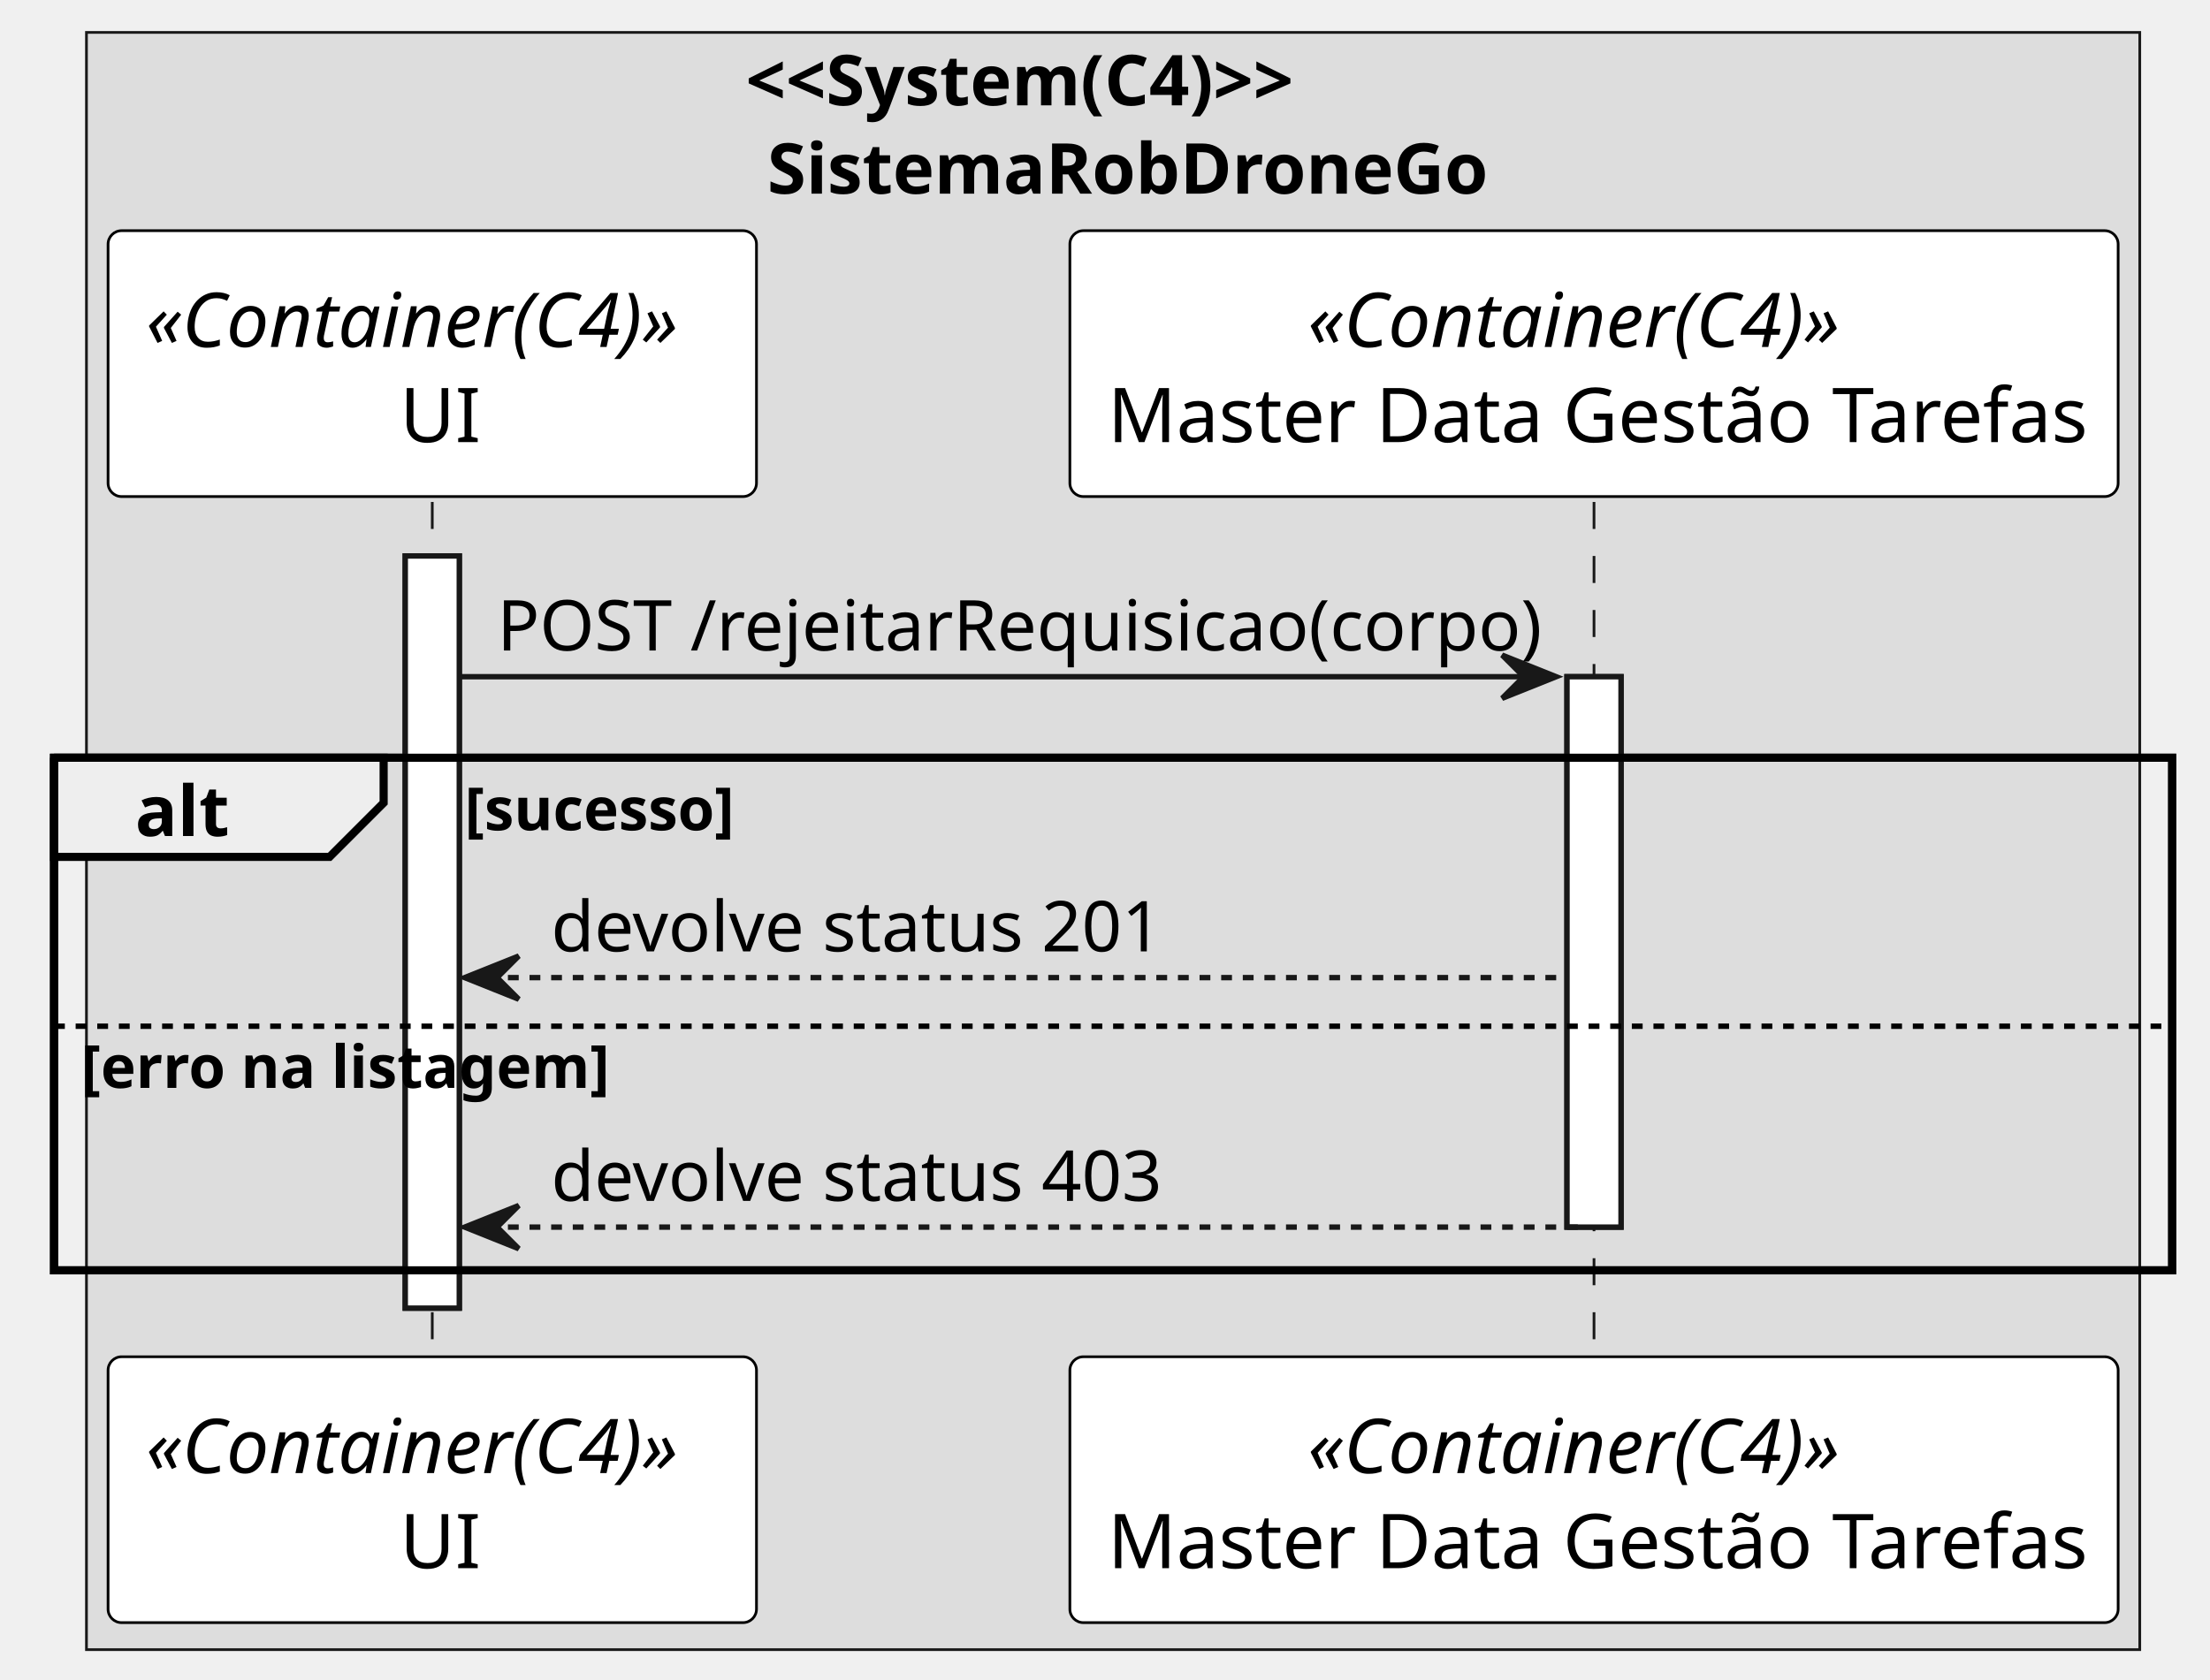
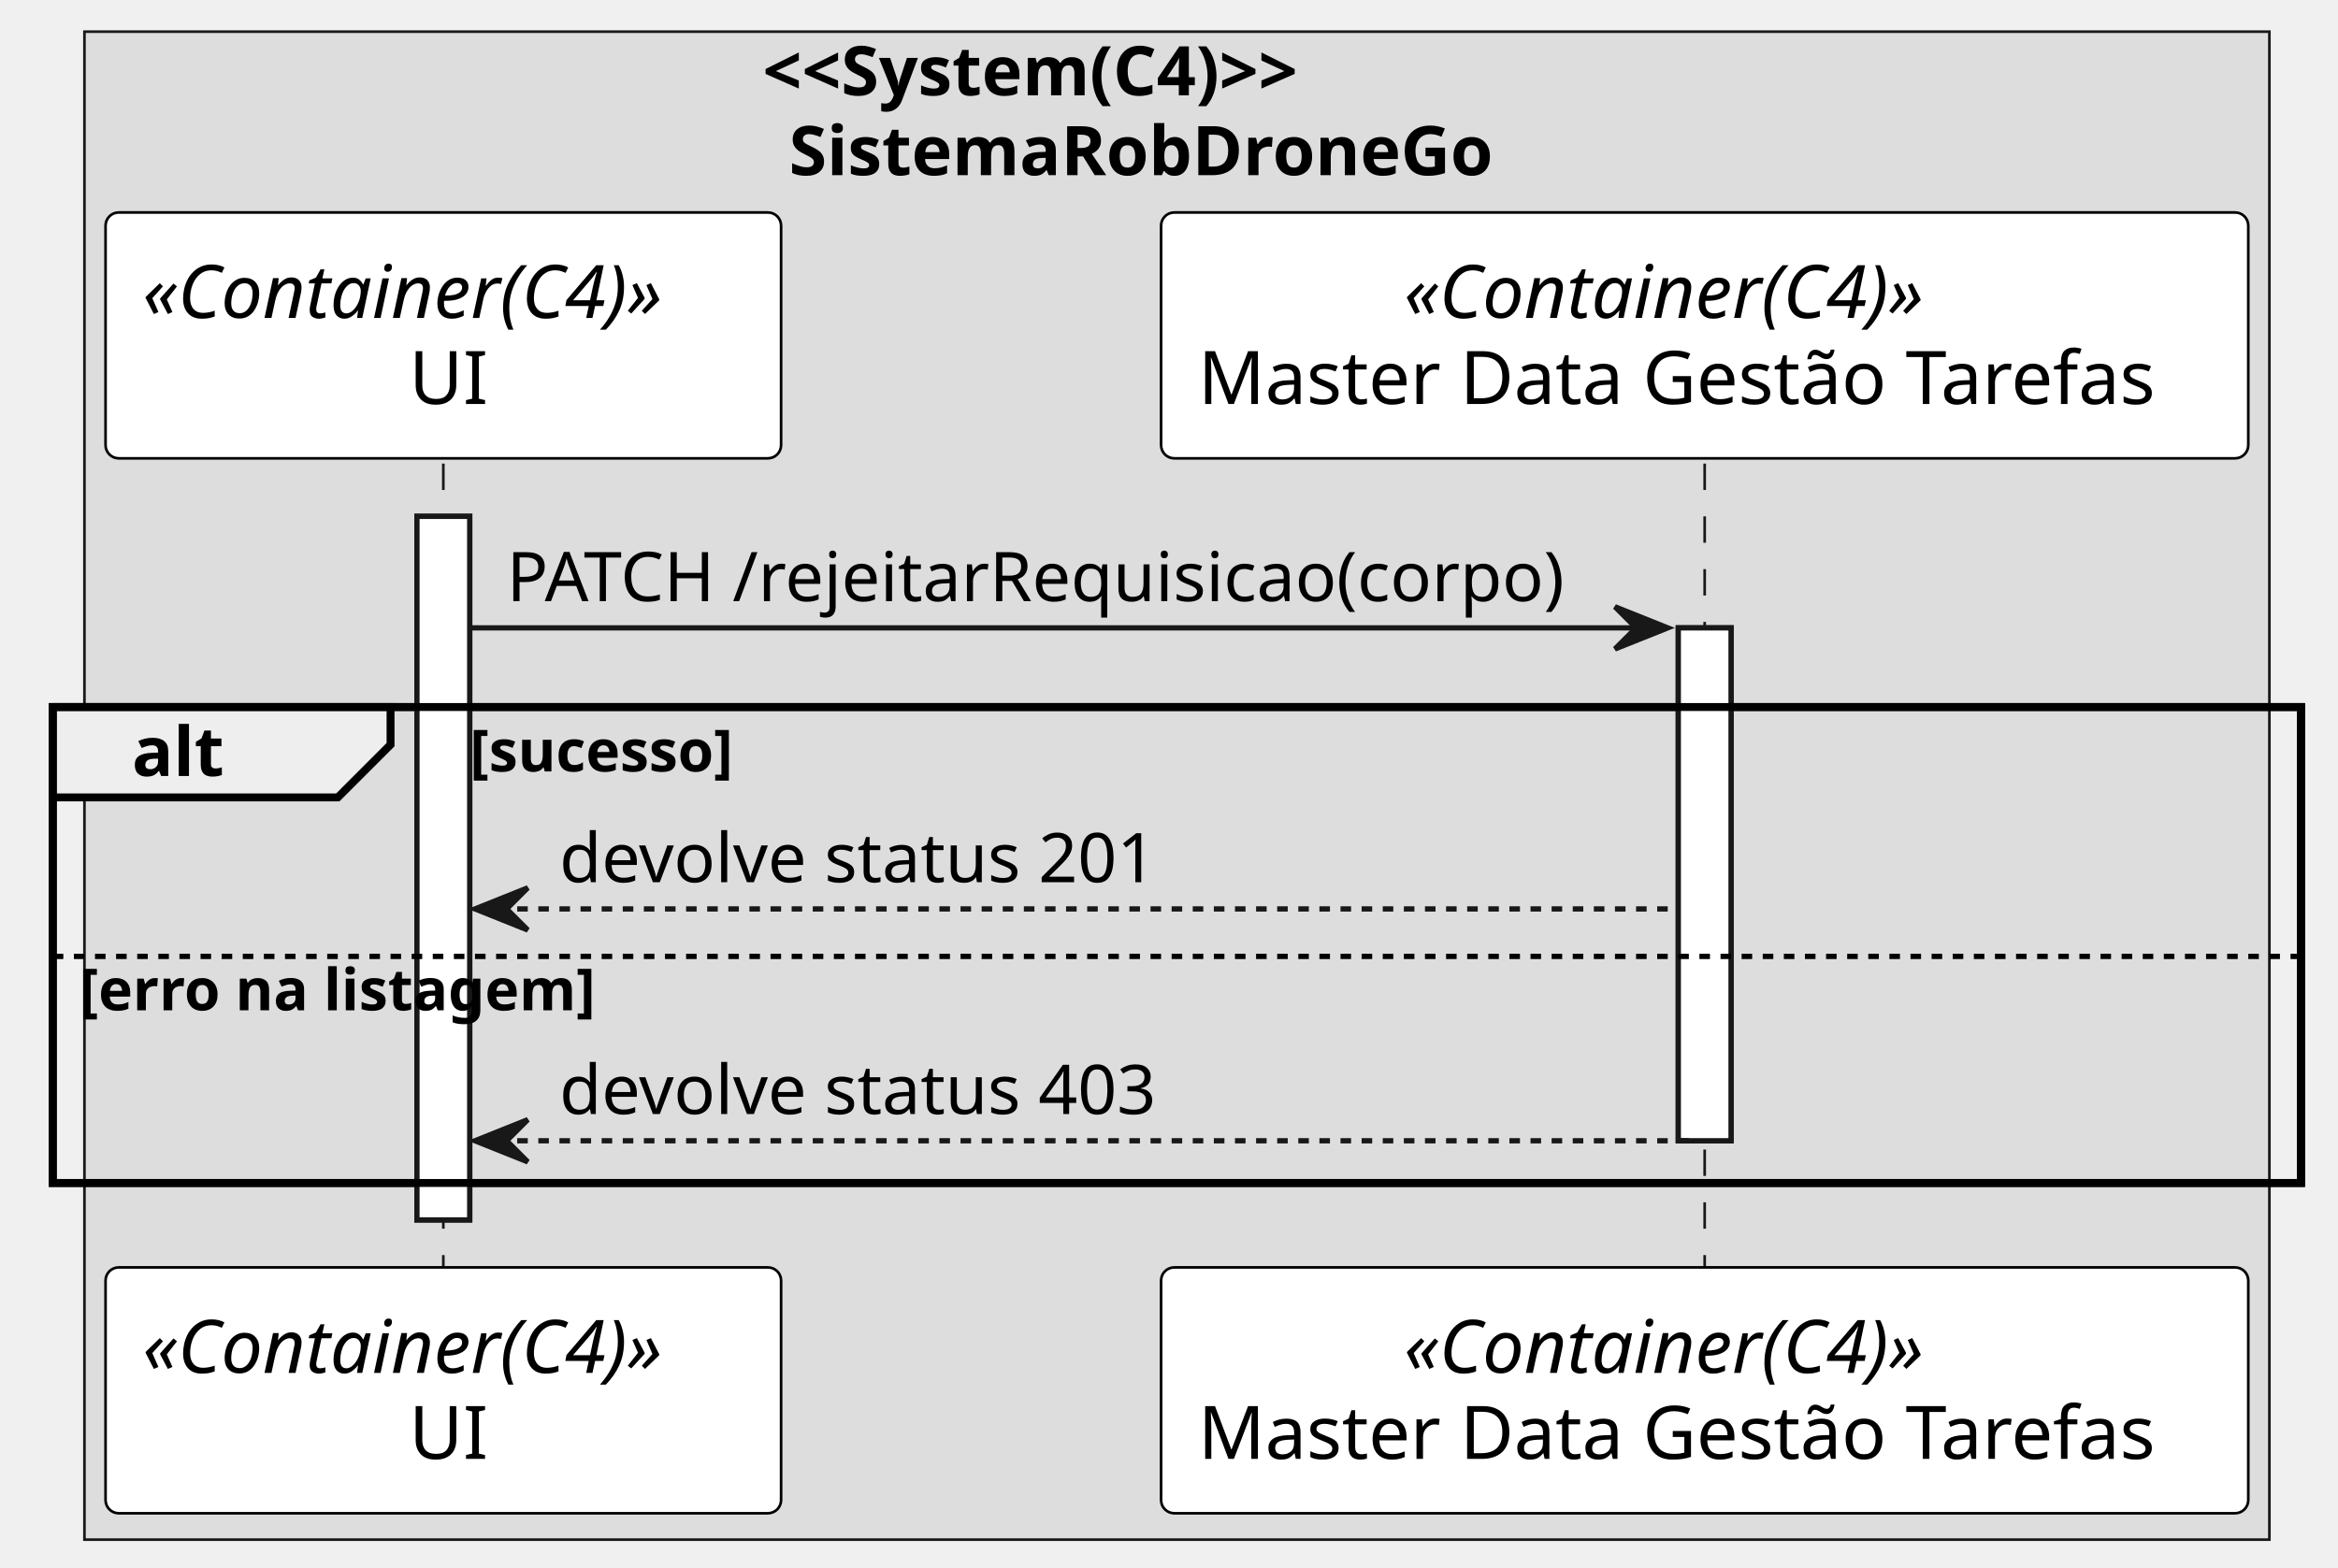
- <svg xmlns="http://www.w3.org/2000/svg" contentStyleType="text/css" height="311px" preserveAspectRatio="none" style="width:409px;height:311px;background:#FFFFFF;" version="1.1" viewBox="0 0 409 311" width="409px" zoomAndPan="magnify">
+ <svg xmlns="http://www.w3.org/2000/svg" contentStyleType="text/css" height="297px" preserveAspectRatio="none" style="width:443px;height:297px;background:#FFFFFF;" version="1.1" viewBox="0 0 443 297" width="443px" zoomAndPan="magnify">
  <defs />
  <g>
-     <rect fill="#DDDDDD" height="299.383" style="stroke:#181818;stroke-width:0.5;" width="380" x="16" y="6" />
-     <text fill="#000000" font-family="sans-serif" font-size="13" font-weight="bold" lengthAdjust="spacing" textLength="102" x="138" y="19.495">&lt;&lt;System(C4)&gt;&gt;</text>
-     <text fill="#000000" font-family="sans-serif" font-size="13" font-weight="bold" lengthAdjust="spacing" textLength="132" x="142" y="35.847">SistemaRobDroneGo</text>
-     <rect fill="#FFFFFF" height="139.242" style="stroke:#181818;stroke-width:1.0;" width="10" x="75" y="102.922" />
-     <rect fill="#FFFFFF" height="101.891" style="stroke:#181818;stroke-width:1.0;" width="10" x="290" y="125.273" />
-     <rect fill="none" height="94.891" style="stroke:#000000;stroke-width:1.5;" width="392" x="10" y="140.273" />
-     <line style="stroke:#181818;stroke-width:0.5;stroke-dasharray:5.0,5.0;" x1="80" x2="80" y1="92.922" y2="252.164" />
-     <line style="stroke:#181818;stroke-width:0.5;stroke-dasharray:5.0,5.0;" x1="295" x2="295" y1="92.922" y2="252.164" />
-     <rect fill="#FFFFFF" height="49.219" rx="2.5" ry="2.5" style="stroke:#000000;stroke-width:0.5;" width="120" x="20" y="42.703" />
-     <text fill="#000000" font-family="sans-serif" font-size="14" font-style="italic" lengthAdjust="spacing" textLength="106" x="27" y="64.236">«Container(C4)»</text>
-     <text fill="#000000" font-family="sans-serif" font-size="14" lengthAdjust="spacing" textLength="12" x="74" y="81.846">UI</text>
-     <rect fill="#FFFFFF" height="49.219" rx="2.5" ry="2.5" style="stroke:#000000;stroke-width:0.5;" width="120" x="20" y="251.164" />
-     <text fill="#000000" font-family="sans-serif" font-size="14" font-style="italic" lengthAdjust="spacing" textLength="106" x="27" y="272.697">«Container(C4)»</text>
-     <text fill="#000000" font-family="sans-serif" font-size="14" lengthAdjust="spacing" textLength="12" x="74" y="290.307">UI</text>
-     <rect fill="#FFFFFF" height="49.219" rx="2.5" ry="2.5" style="stroke:#000000;stroke-width:0.5;" width="194" x="198" y="42.703" />
-     <text fill="#000000" font-family="sans-serif" font-size="14" font-style="italic" lengthAdjust="spacing" textLength="106" x="242" y="64.236">«Container(C4)»</text>
-     <text fill="#000000" font-family="sans-serif" font-size="14" lengthAdjust="spacing" textLength="180" x="205" y="81.846">Master Data Gestão Tarefas</text>
-     <rect fill="#FFFFFF" height="49.219" rx="2.5" ry="2.5" style="stroke:#000000;stroke-width:0.5;" width="194" x="198" y="251.164" />
-     <text fill="#000000" font-family="sans-serif" font-size="14" font-style="italic" lengthAdjust="spacing" textLength="106" x="242" y="272.697">«Container(C4)»</text>
-     <text fill="#000000" font-family="sans-serif" font-size="14" lengthAdjust="spacing" textLength="180" x="205" y="290.307">Master Data Gestão Tarefas</text>
-     <rect fill="#FFFFFF" height="139.242" style="stroke:#181818;stroke-width:1.0;" width="10" x="75" y="102.922" />
-     <rect fill="#FFFFFF" height="101.891" style="stroke:#181818;stroke-width:1.0;" width="10" x="290" y="125.273" />
-     <polygon fill="#181818" points="278,121.273,288,125.273,278,129.273,282,125.273" style="stroke:#181818;stroke-width:1.0;" />
-     <line style="stroke:#181818;stroke-width:1.0;" x1="85" x2="284" y1="125.273" y2="125.273" />
-     <text fill="#000000" font-family="sans-serif" font-size="13" lengthAdjust="spacing" textLength="186" x="92" y="120.417">POST /rejeitarRequisicao(corpo)</text>
-     <path d="M10,140.273 L71,140.273 L71,148.625 L61,158.625 L10,158.625 L10,140.273 " fill="#EEEEEE" style="stroke:#000000;stroke-width:1.5;" />
-     <rect fill="none" height="94.891" style="stroke:#000000;stroke-width:1.5;" width="392" x="10" y="140.273" />
-     <text fill="#000000" font-family="sans-serif" font-size="13" font-weight="bold" lengthAdjust="spacing" textLength="16" x="25" y="154.769">alt</text>
-     <text fill="#000000" font-family="sans-serif" font-size="11" font-weight="bold" lengthAdjust="spacing" textLength="56" x="86" y="153.692">[sucesso]</text>
-     <polygon fill="#181818" points="96,176.977,86,180.977,96,184.977,92,180.977" style="stroke:#181818;stroke-width:1.0;" />
-     <line style="stroke:#181818;stroke-width:1.0;stroke-dasharray:2.0,2.0;" x1="90" x2="289" y1="180.977" y2="180.977" />
-     <text fill="#000000" font-family="sans-serif" font-size="13" lengthAdjust="spacing" textLength="106" x="102" y="176.12">devolve status 201</text>
-     <line style="stroke:#000000;stroke-width:1.0;stroke-dasharray:2.0,2.0;" x1="10" x2="402" y1="189.977" y2="189.977" />
-     <text fill="#000000" font-family="sans-serif" font-size="11" font-weight="bold" lengthAdjust="spacing" textLength="99" x="15" y="201.395">[erro na listagem]</text>
-     <polygon fill="#181818" points="96,223.164,86,227.164,96,231.164,92,227.164" style="stroke:#181818;stroke-width:1.0;" />
-     <line style="stroke:#181818;stroke-width:1.0;stroke-dasharray:2.0,2.0;" x1="90" x2="294" y1="227.164" y2="227.164" />
-     <text fill="#000000" font-family="sans-serif" font-size="13" lengthAdjust="spacing" textLength="106" x="102" y="222.308">devolve status 403</text>
+     <rect fill="#DDDDDD" height="285.789" style="stroke:#181818;stroke-width:0.5;" width="414" x="16" y="6" />
+     <text fill="#000000" font-family="sans-serif" font-size="13" font-weight="bold" lengthAdjust="spacing" textLength="129" x="144.5" y="18.067">&lt;&lt;System(C4)&gt;&gt;</text>
+     <text fill="#000000" font-family="sans-serif" font-size="13" font-weight="bold" lengthAdjust="spacing" textLength="152" x="149.5" y="33.2">SistemaRobDroneGo</text>
+     <rect fill="#FFFFFF" height="133.336" style="stroke:#181818;stroke-width:1.0;" width="10" x="79" y="97.859" />
+     <rect fill="#FFFFFF" height="97.203" style="stroke:#181818;stroke-width:1.0;" width="10" x="318" y="118.992" />
+     <rect fill="none" height="90.203" style="stroke:#000000;stroke-width:1.5;" width="426" x="10" y="133.992" />
+     <line style="stroke:#181818;stroke-width:0.5;stroke-dasharray:5.0,5.0;" x1="84" x2="84" y1="87.859" y2="241.195" />
+     <line style="stroke:#181818;stroke-width:0.5;stroke-dasharray:5.0,5.0;" x1="323" x2="323" y1="87.859" y2="241.195" />
+     <rect fill="#FFFFFF" height="46.594" rx="2.5" ry="2.5" style="stroke:#000000;stroke-width:0.5;" width="128" x="20" y="40.266" />
+     <text fill="#000000" font-family="sans-serif" font-size="14" font-style="italic" lengthAdjust="spacing" textLength="114" x="27" y="60.261">«Container(C4)»</text>
+     <text fill="#000000" font-family="sans-serif" font-size="14" lengthAdjust="spacing" textLength="13" x="77.5" y="76.558">UI</text>
+     <rect fill="#FFFFFF" height="46.594" rx="2.5" ry="2.5" style="stroke:#000000;stroke-width:0.5;" width="128" x="20" y="240.195" />
+     <text fill="#000000" font-family="sans-serif" font-size="14" font-style="italic" lengthAdjust="spacing" textLength="114" x="27" y="260.19">«Container(C4)»</text>
+     <text fill="#000000" font-family="sans-serif" font-size="14" lengthAdjust="spacing" textLength="13" x="77.5" y="276.487">UI</text>
+     <rect fill="#FFFFFF" height="46.594" rx="2.5" ry="2.5" style="stroke:#000000;stroke-width:0.5;" width="206" x="220" y="40.266" />
+     <text fill="#000000" font-family="sans-serif" font-size="14" font-style="italic" lengthAdjust="spacing" textLength="114" x="266" y="60.261">«Container(C4)»</text>
+     <text fill="#000000" font-family="sans-serif" font-size="14" lengthAdjust="spacing" textLength="192" x="227" y="76.558">Master Data Gestão Tarefas</text>
+     <rect fill="#FFFFFF" height="46.594" rx="2.5" ry="2.5" style="stroke:#000000;stroke-width:0.5;" width="206" x="220" y="240.195" />
+     <text fill="#000000" font-family="sans-serif" font-size="14" font-style="italic" lengthAdjust="spacing" textLength="114" x="266" y="260.19">«Container(C4)»</text>
+     <text fill="#000000" font-family="sans-serif" font-size="14" lengthAdjust="spacing" textLength="192" x="227" y="276.487">Master Data Gestão Tarefas</text>
+     <rect fill="#FFFFFF" height="133.336" style="stroke:#181818;stroke-width:1.0;" width="10" x="79" y="97.859" />
+     <rect fill="#FFFFFF" height="97.203" style="stroke:#181818;stroke-width:1.0;" width="10" x="318" y="118.992" />
+     <polygon fill="#181818" points="306,114.992,316,118.992,306,122.992,310,118.992" style="stroke:#181818;stroke-width:1.0;" />
+     <line style="stroke:#181818;stroke-width:1.0;" x1="89" x2="312" y1="118.992" y2="118.992" />
+     <text fill="#000000" font-family="sans-serif" font-size="13" lengthAdjust="spacing" textLength="210" x="96" y="113.926">PATCH /rejeitarRequisicao(corpo)</text>
+     <path d="M10,133.992 L74,133.992 L74,141.125 L64,151.125 L10,151.125 L10,133.992 " fill="#EEEEEE" style="stroke:#000000;stroke-width:1.5;" />
+     <rect fill="none" height="90.203" style="stroke:#000000;stroke-width:1.5;" width="426" x="10" y="133.992" />
+     <text fill="#000000" font-family="sans-serif" font-size="13" font-weight="bold" lengthAdjust="spacing" textLength="19" x="25" y="147.059">alt</text>
+     <text fill="#000000" font-family="sans-serif" font-size="11" font-weight="bold" lengthAdjust="spacing" textLength="62" x="89" y="146.203">[sucesso]</text>
+     <polygon fill="#181818" points="100,168.258,90,172.258,100,176.258,96,172.258" style="stroke:#181818;stroke-width:1.0;" />
+     <line style="stroke:#181818;stroke-width:1.0;stroke-dasharray:2.0,2.0;" x1="94" x2="317" y1="172.258" y2="172.258" />
+     <text fill="#000000" font-family="sans-serif" font-size="13" lengthAdjust="spacing" textLength="121" x="106" y="167.192">devolve status 201</text>
+     <line style="stroke:#000000;stroke-width:1.0;stroke-dasharray:2.0,2.0;" x1="10" x2="436" y1="181.258" y2="181.258" />
+     <text fill="#000000" font-family="sans-serif" font-size="11" font-weight="bold" lengthAdjust="spacing" textLength="115" x="15" y="191.468">[erro na listagem]</text>
+     <polygon fill="#181818" points="100,212.195,90,216.195,100,220.195,96,216.195" style="stroke:#181818;stroke-width:1.0;" />
+     <line style="stroke:#181818;stroke-width:1.0;stroke-dasharray:2.0,2.0;" x1="94" x2="322" y1="216.195" y2="216.195" />
+     <text fill="#000000" font-family="sans-serif" font-size="13" lengthAdjust="spacing" textLength="121" x="106" y="211.129">devolve status 403</text>
  </g>
</svg>
